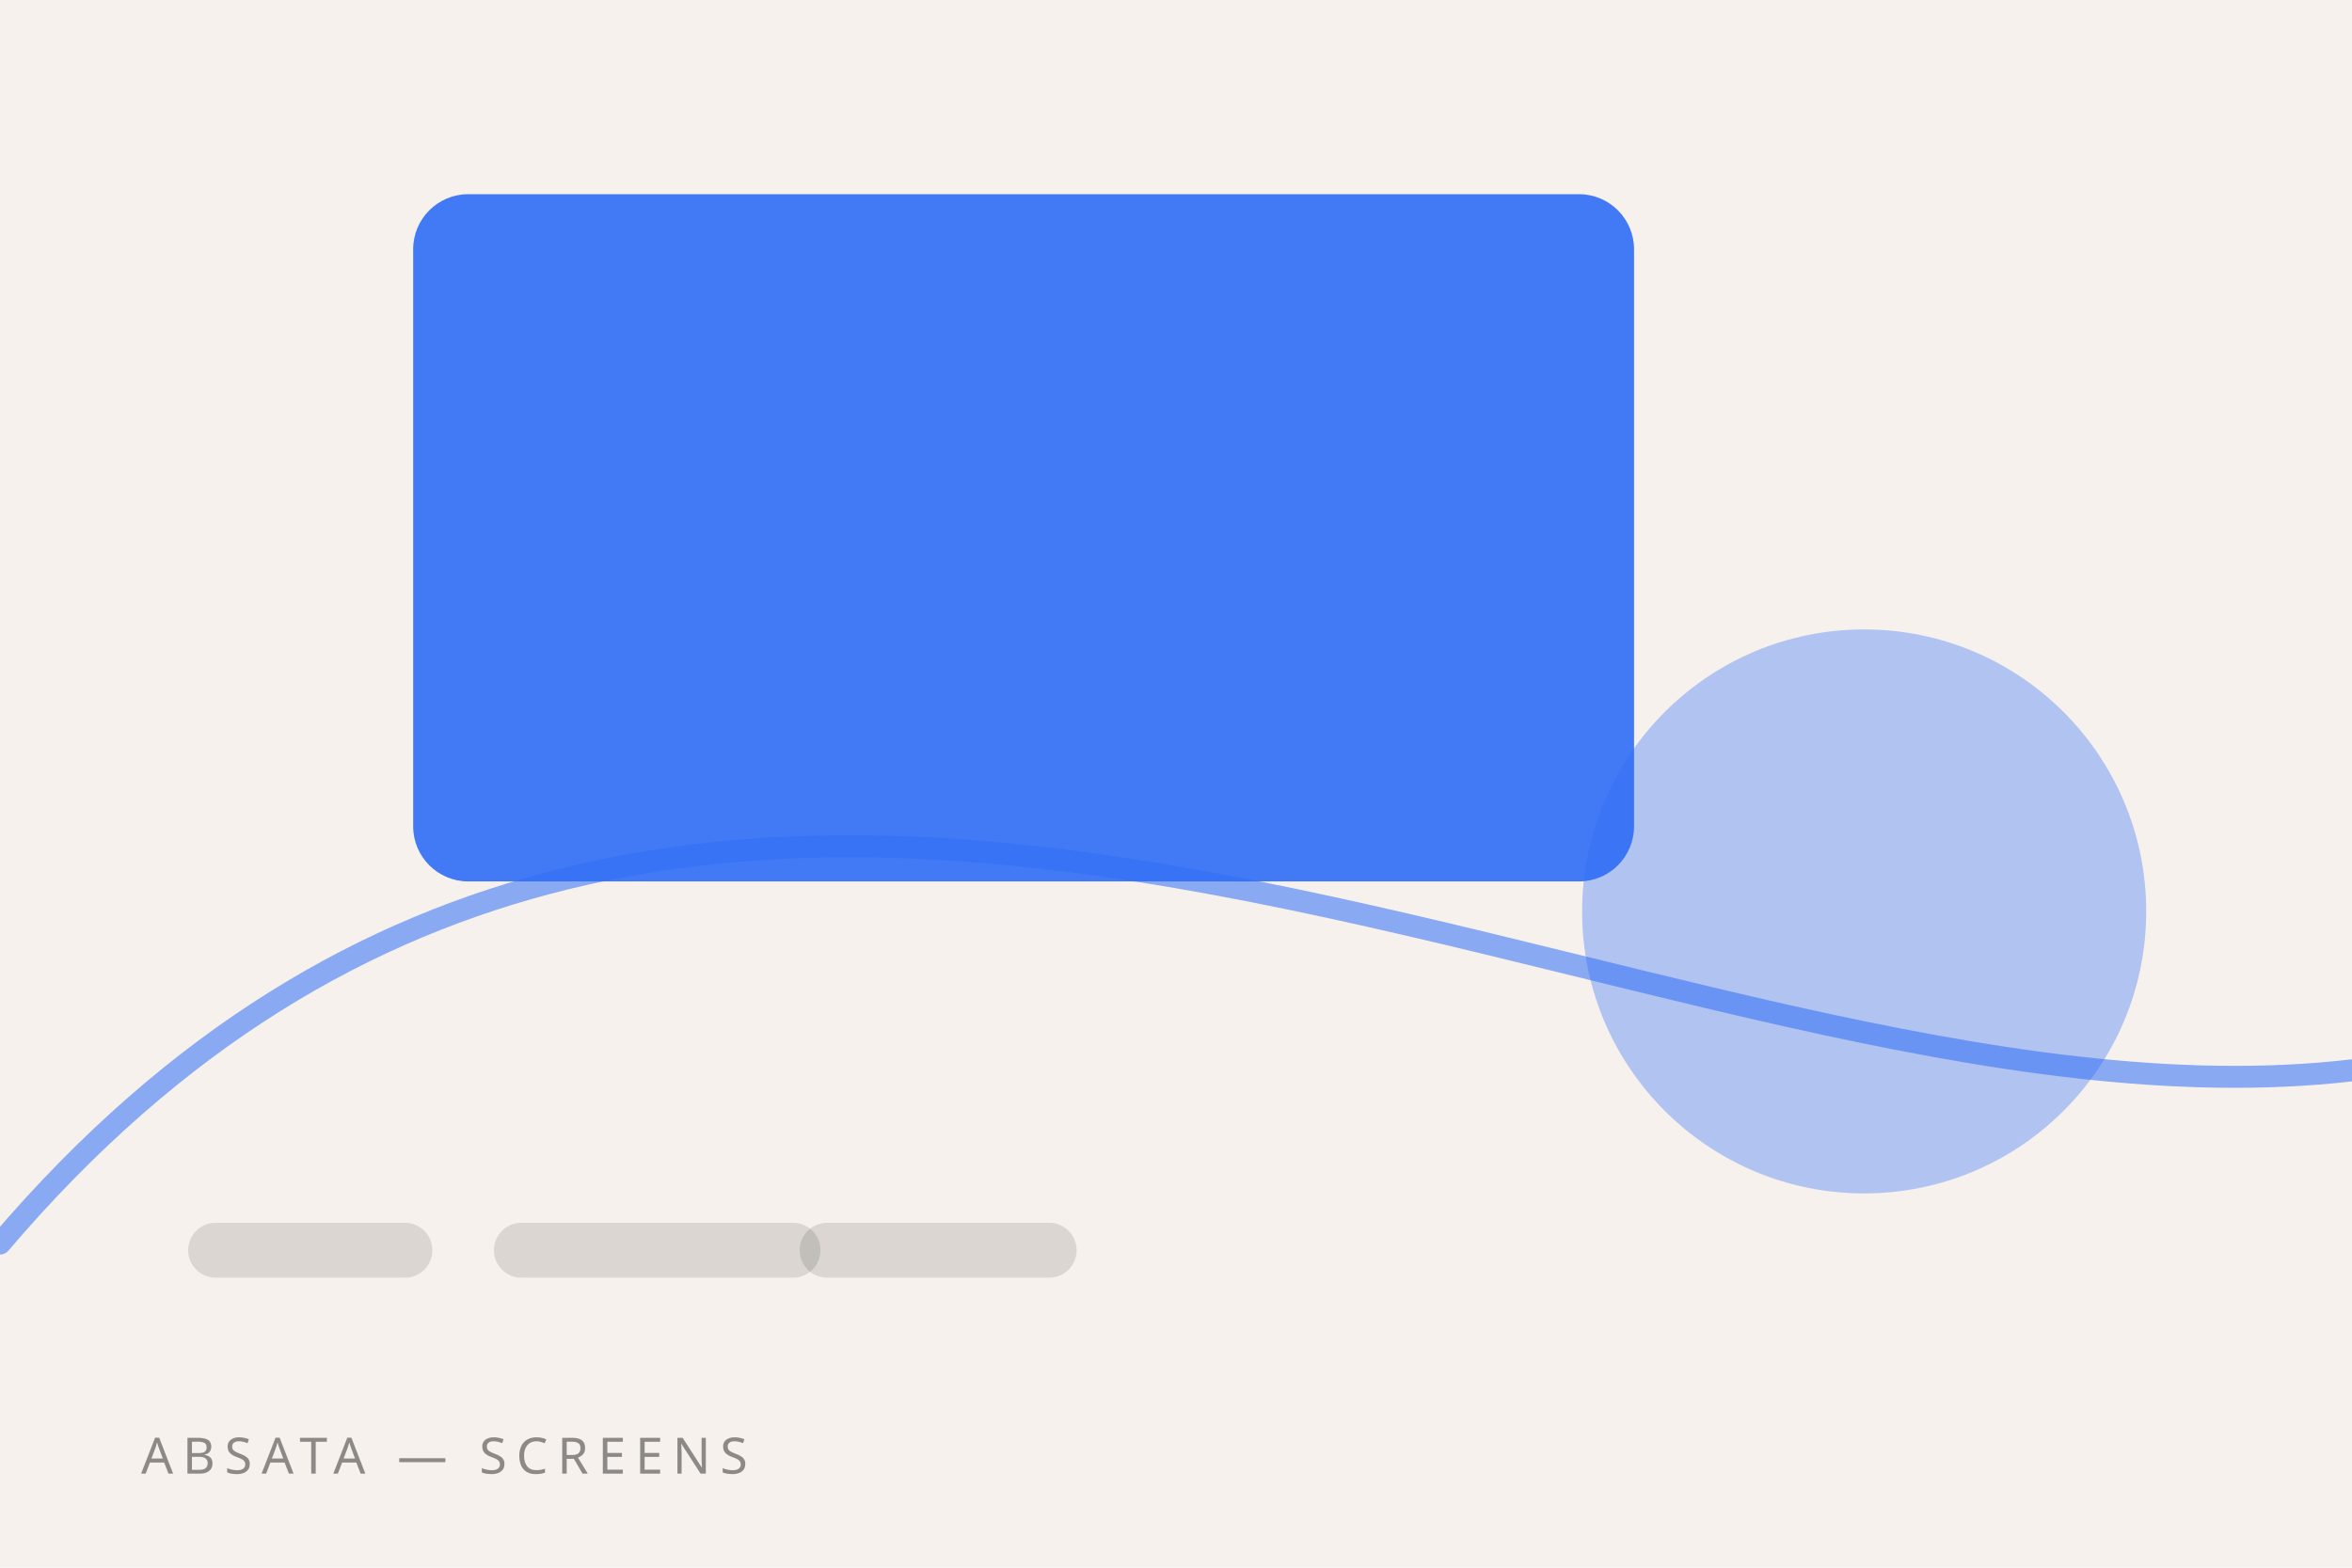
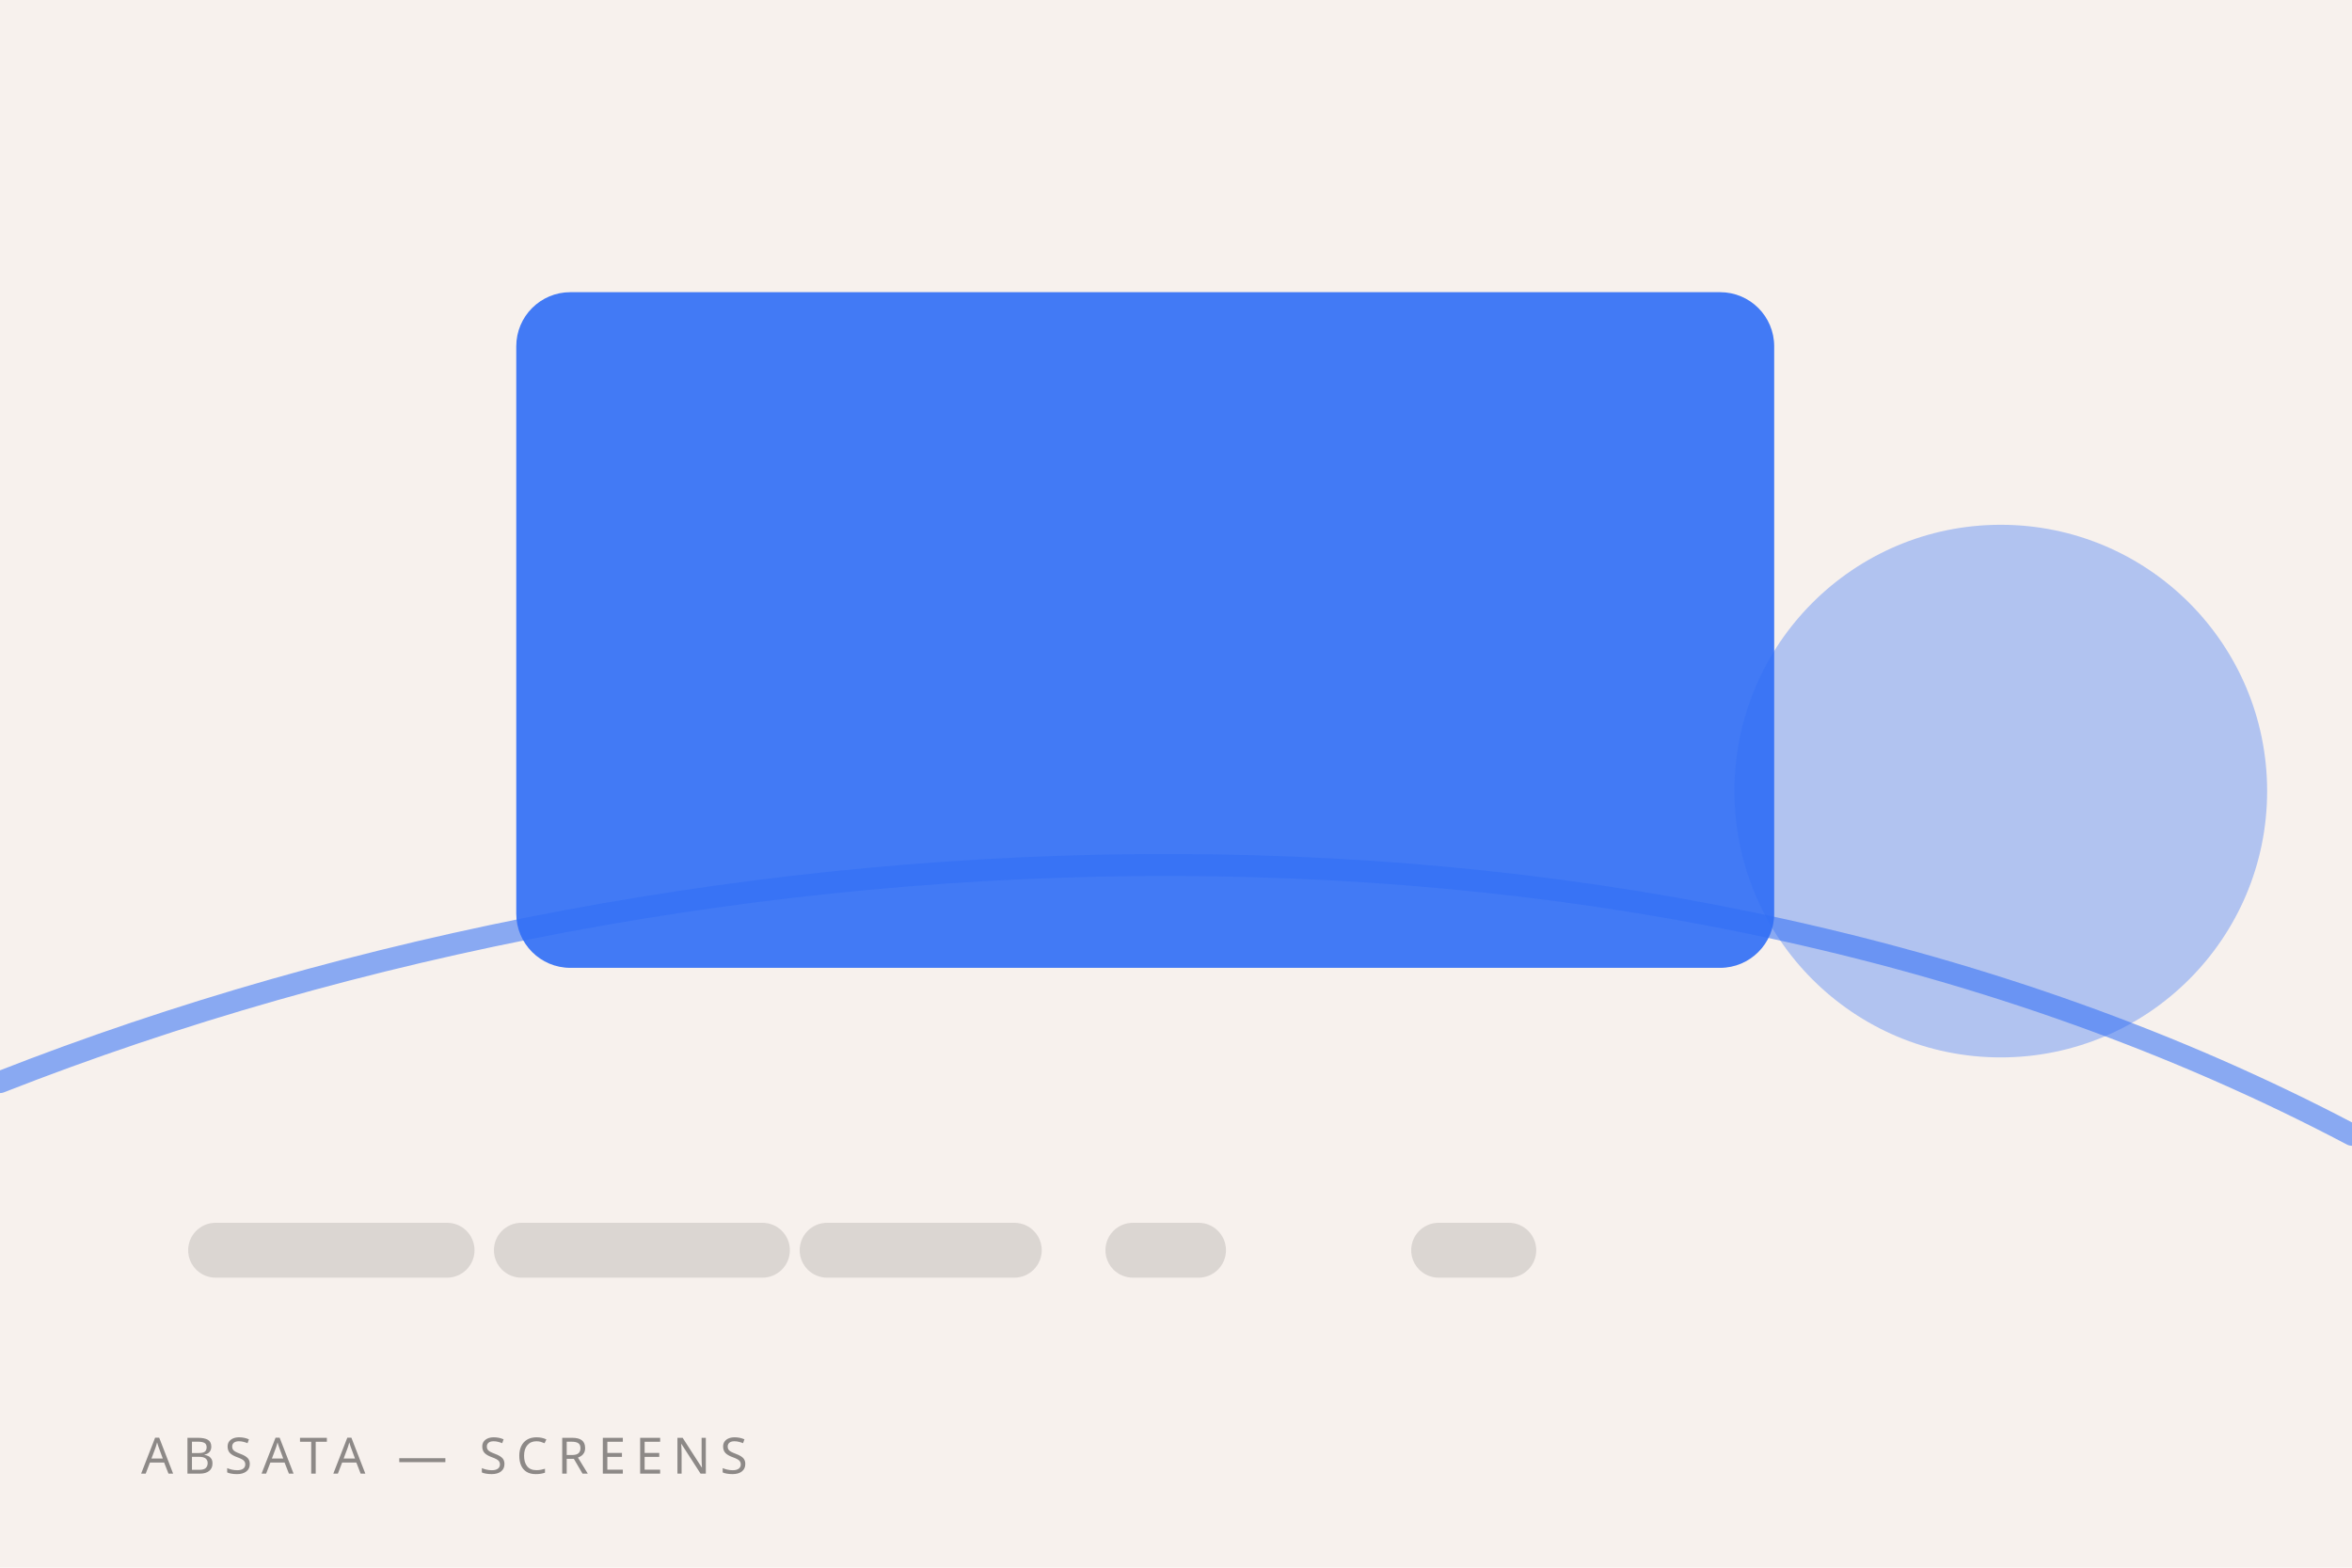
<svg xmlns="http://www.w3.org/2000/svg" viewBox="0 0 1200 800" width="1200" height="800" role="img" aria-label="ABSATA — SCREENS">
  <rect width="1200" height="800" fill="#f7f1ed" />
-   <rect x="210.8" y="99.1" width="622.9" height="350.7" rx="28.1" fill="#2f6df6" opacity="0.9" />
-   <circle cx="951.1" cy="465.1" r="143.9" fill="#2f6df6" opacity="0.35" />
-   <path d="M0 634.6 C 360.0 211.9, 840.0 588.1, 1200 546.2" fill="none" stroke="#2f6df6" stroke-width="11.2" opacity="0.55" stroke-linecap="round" />
-   <rect x="96.0" y="624.0" width="124.6" height="28.0" rx="14.0" fill="#0a0a0a" opacity="0.12" />
-   <rect x="252.0" y="624.0" width="166.6" height="28.0" rx="14.0" fill="#0a0a0a" opacity="0.12" />
-   <rect x="408.0" y="624.0" width="141.3" height="28.0" rx="14.0" fill="#0a0a0a" opacity="0.12" />
+   <rect x="263.4" y="149.1" width="641.8" height="344.8" rx="27.6" fill="#2f6df6" opacity="0.9" />
+   <circle cx="1020.8" cy="403.7" r="135.9" fill="#2f6df6" opacity="0.35" />
+   <path d="M0 552.2 C 360.0 410.8, 840.0 389.2, 1200 579.1" fill="none" stroke="#2f6df6" stroke-width="11.2" opacity="0.55" stroke-linecap="round" />
+   <rect x="96.0" y="624.0" width="146.1" height="28.0" rx="14.0" fill="#0a0a0a" opacity="0.12" />
+   <rect x="252.0" y="624.0" width="151.0" height="28.0" rx="14.0" fill="#0a0a0a" opacity="0.12" />
+   <rect x="408.0" y="624.0" width="123.5" height="28.0" rx="14.0" fill="#0a0a0a" opacity="0.12" />
+   <rect x="564.0" y="624.0" width="61.5" height="28.0" rx="14.0" fill="#0a0a0a" opacity="0.12" />
+   <rect x="720.0" y="624.0" width="63.8" height="28.0" rx="14.0" fill="#0a0a0a" opacity="0.12" />
  <text x="72.0" y="752.0" font-family="system-ui, sans-serif" font-size="25.6" letter-spacing="4.8" fill="#0a0a0a" opacity="0.45">ABSATA — SCREENS</text>
</svg>
